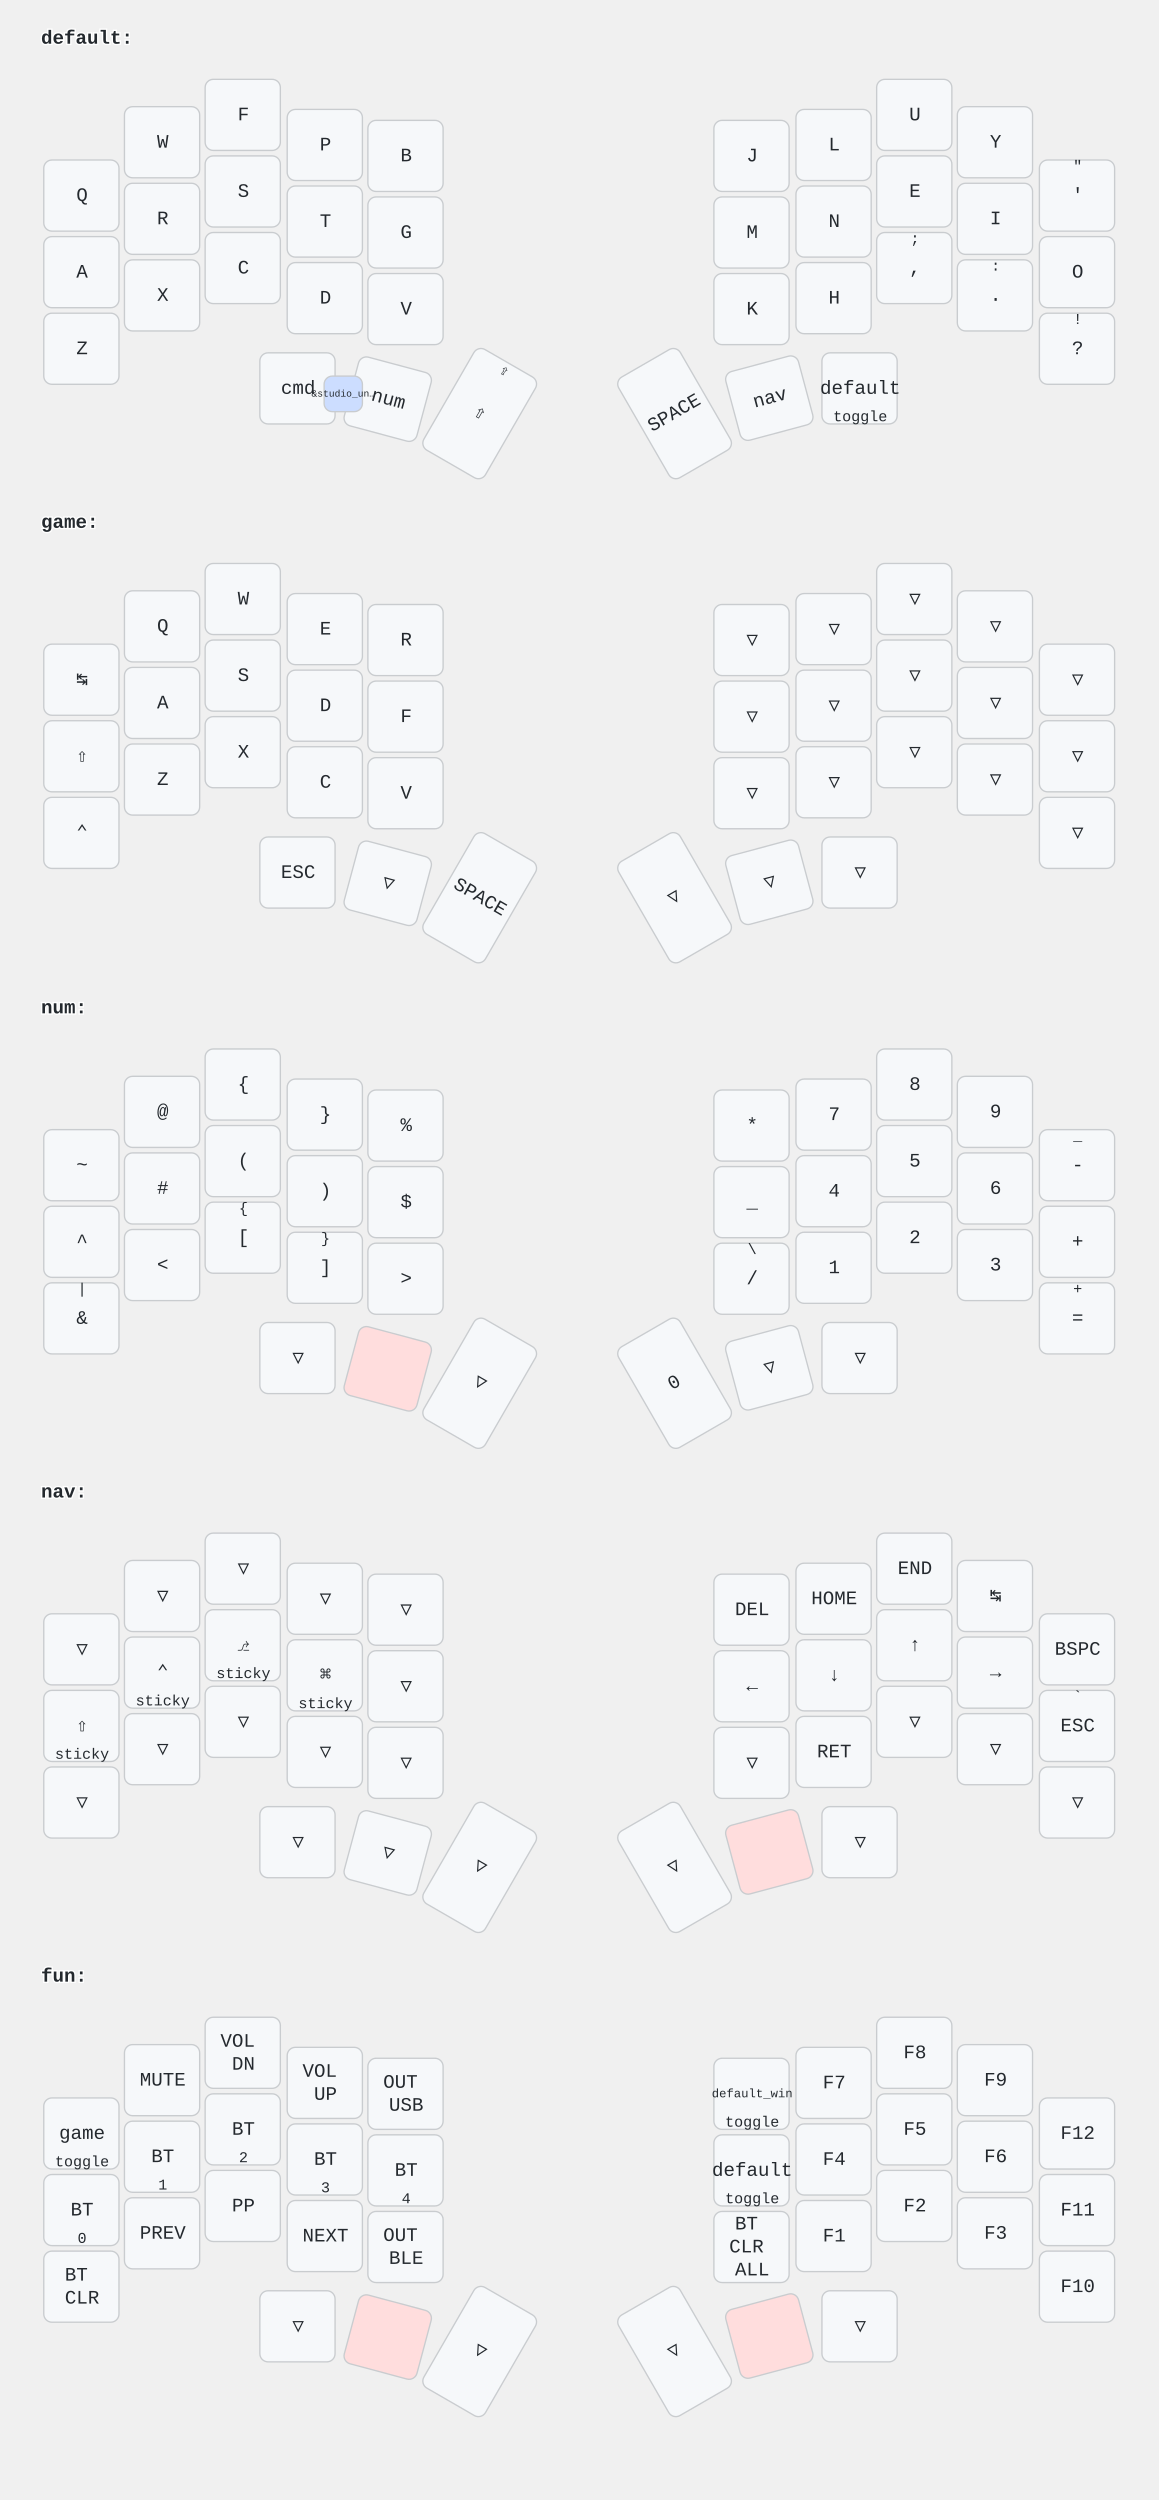
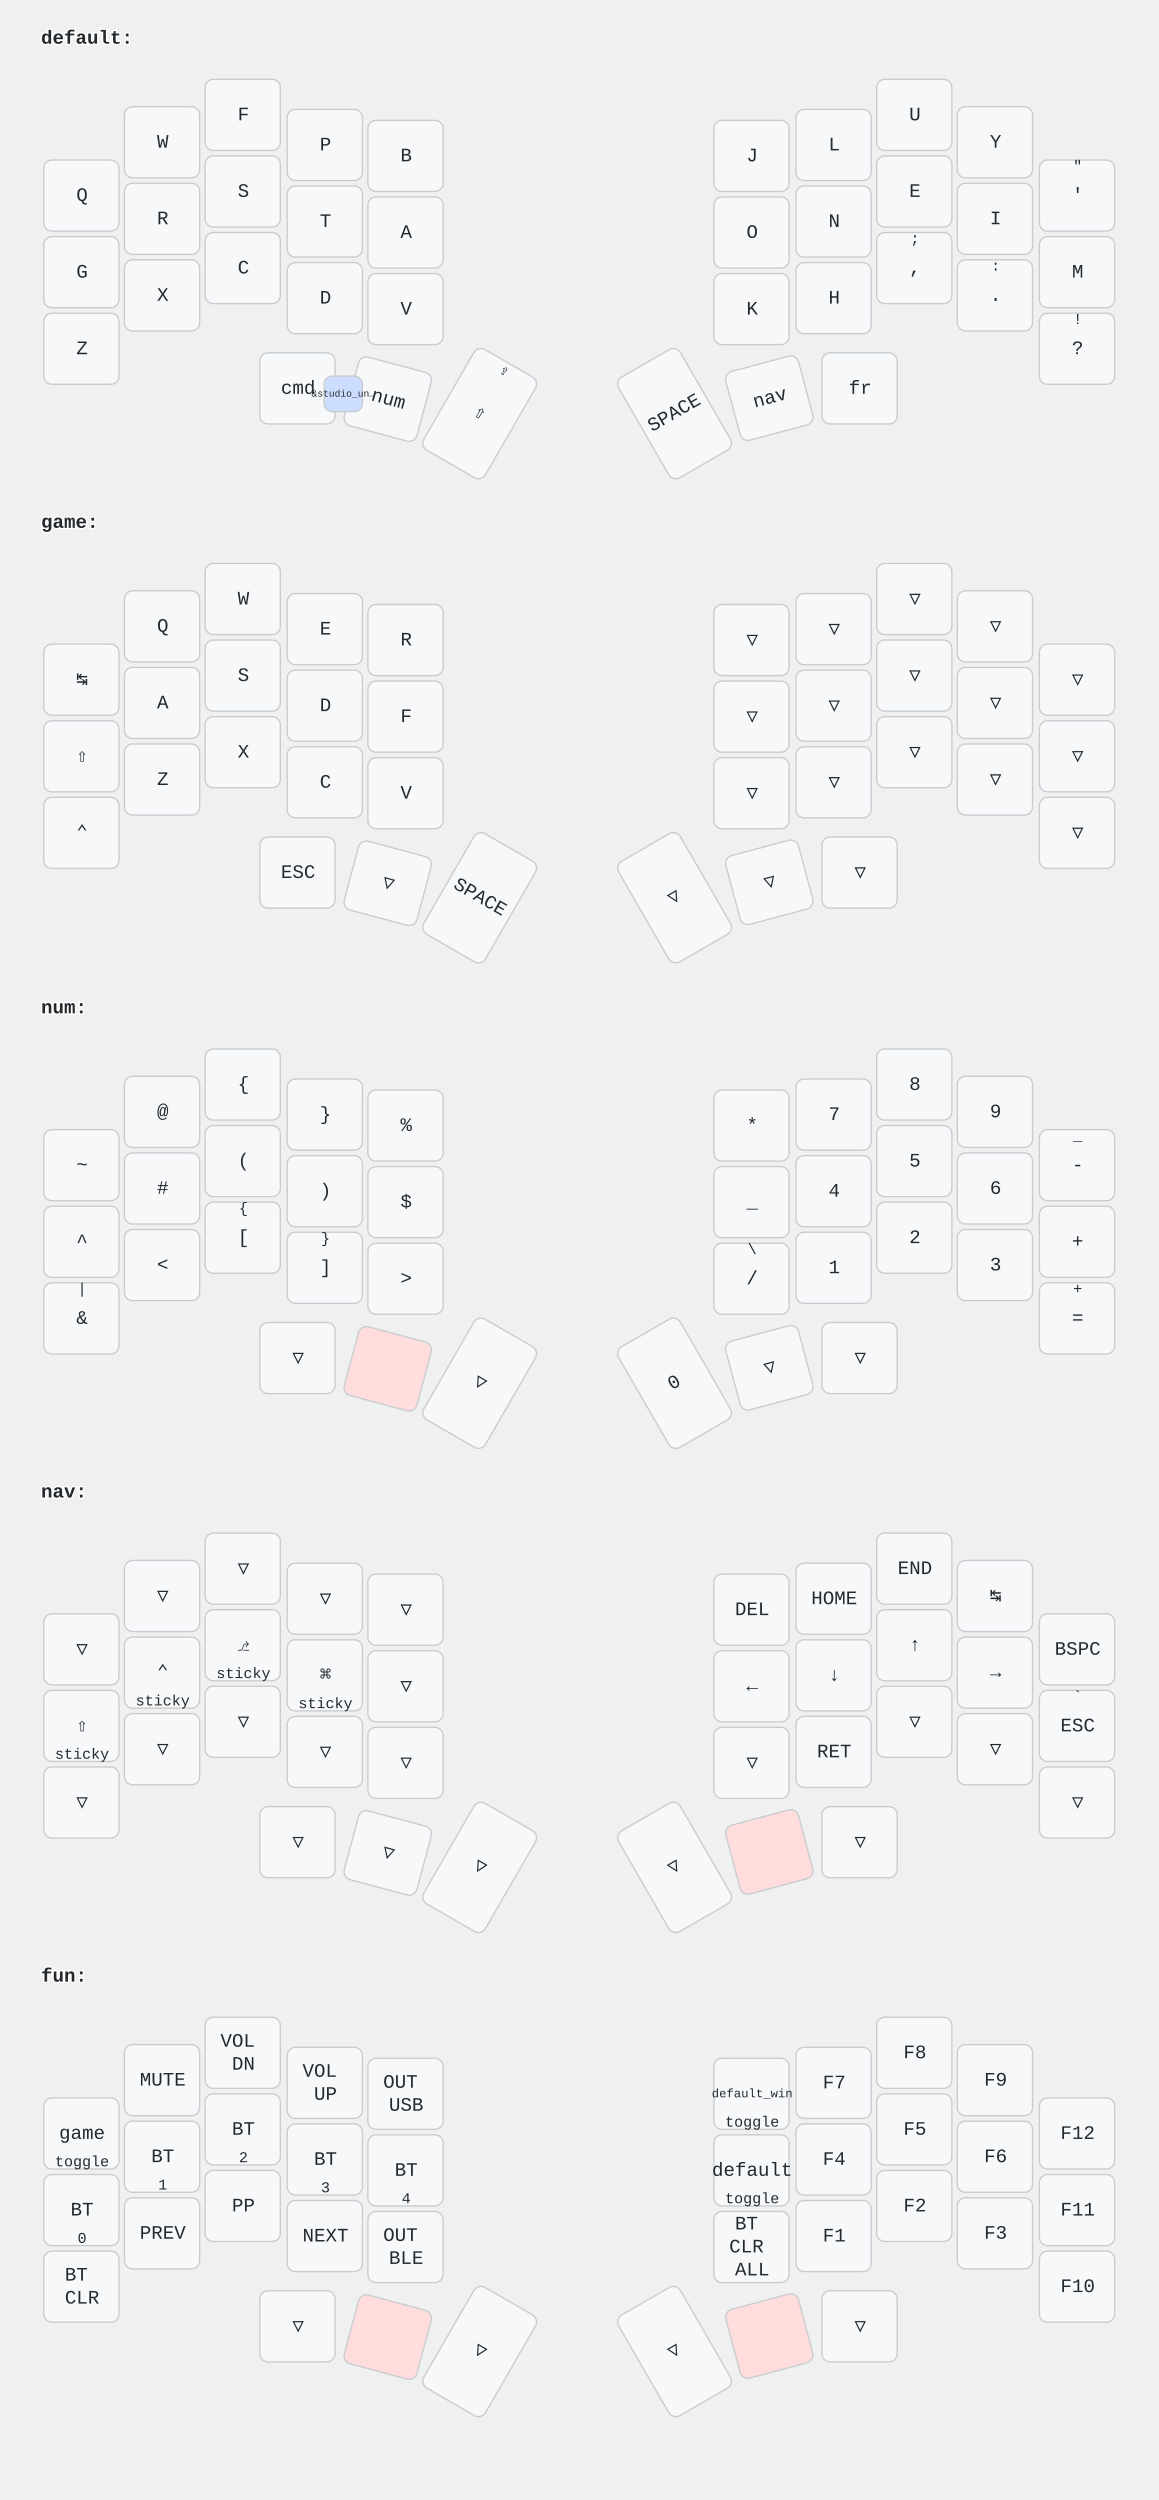
<svg xmlns="http://www.w3.org/2000/svg" width="847" height="1828" viewBox="0 0 847 1828" class="keymap">
  <style>/* font and background color specifications */
svg {
    font-family: SFMono-Regular,Consolas,Liberation Mono,Menlo,monospace;
    font-size: 14px;
    font-kerning: normal;
    text-rendering: optimizeLegibility;
    fill: #24292e;
}

/* default key styling */
rect {
    fill: #f6f8fa;
    stroke: #c9cccf;
    stroke-width: 1;
}

/* color accent for combo boxes */
rect.combo {
    fill: #cdf;
}

/* color accent for held keys */
rect.held, rect.combo.held {
    fill: #fdd;
}

/* color accent for ghost (optional) keys */
rect.ghost, rect.combo.ghost {
    fill: #ddd;
}

text {
    text-anchor: middle;
    dominant-baseline: middle;
}

/* styling for layer labels */
text.label {
    font-weight: bold;
    text-anchor: start;
    stroke: white;
    stroke-width: 2;
    paint-order: stroke;
}

/* styling for combo tap, and key hold/shifted label text */
text.combo, text.hold, text.shifted {
    font-size: 11px;
}

text.hold {
    text-anchor: middle;
    dominant-baseline: auto;
}

text.shifted {
    text-anchor: middle;
    dominant-baseline: hanging;
}

/* styling for hold/shifted label text in combo box */
text.combo.hold, text.combo.shifted {
    font-size: 8px;
}

/* styling for combo dendrons */
path {
    stroke-width: 1;
    stroke: gray;
    fill: none;
}
</style>
  <g transform="translate(30, 0)" class="layer-default">
    <text x="0" y="28" class="label" id="default">default:</text>
    <g transform="translate(0, 56)">
      <g transform="translate(30, 87)" class="key keypos-0">
        <rect rx="6" ry="6" x="-28" y="-26" width="55" height="52" class="key" />
        <text x="0" y="0" class="key tap">Q</text>
      </g>
      <g transform="translate(89, 48)" class="key keypos-1">
        <rect rx="6" ry="6" x="-28" y="-26" width="55" height="52" class="key" />
        <text x="0" y="0" class="key tap">W</text>
      </g>
      <g transform="translate(148, 28)" class="key keypos-2">
        <rect rx="6" ry="6" x="-28" y="-26" width="55" height="52" class="key" />
        <text x="0" y="0" class="key tap">F</text>
      </g>
      <g transform="translate(208, 50)" class="key keypos-3">
        <rect rx="6" ry="6" x="-28" y="-26" width="55" height="52" class="key" />
        <text x="0" y="0" class="key tap">P</text>
      </g>
      <g transform="translate(267, 58)" class="key keypos-4">
        <rect rx="6" ry="6" x="-28" y="-26" width="55" height="52" class="key" />
        <text x="0" y="0" class="key tap">B</text>
      </g>
      <g transform="translate(520, 58)" class="key keypos-5">
        <rect rx="6" ry="6" x="-28" y="-26" width="55" height="52" class="key" />
        <text x="0" y="0" class="key tap">J</text>
      </g>
      <g transform="translate(580, 50)" class="key keypos-6">
        <rect rx="6" ry="6" x="-28" y="-26" width="55" height="52" class="key" />
        <text x="0" y="0" class="key tap">L</text>
      </g>
      <g transform="translate(639, 28)" class="key keypos-7">
        <rect rx="6" ry="6" x="-28" y="-26" width="55" height="52" class="key" />
        <text x="0" y="0" class="key tap">U</text>
      </g>
      <g transform="translate(698, 48)" class="key keypos-8">
        <rect rx="6" ry="6" x="-28" y="-26" width="55" height="52" class="key" />
        <text x="0" y="0" class="key tap">Y</text>
      </g>
      <g transform="translate(758, 87)" class="key keypos-9">
        <rect rx="6" ry="6" x="-28" y="-26" width="55" height="52" class="key" />
        <text x="0" y="0" class="key tap">'</text>
        <text x="0" y="-24" class="key shifted">"</text>
      </g>
      <g transform="translate(30, 143)" class="key keypos-10">
        <rect rx="6" ry="6" x="-28" y="-26" width="55" height="52" class="key" />
+         <text x="0" y="0" class="key tap">G</text>
+       </g>
+       <g transform="translate(89, 104)" class="key keypos-11">
+         <rect rx="6" ry="6" x="-28" y="-26" width="55" height="52" class="key" />
+         <text x="0" y="0" class="key tap">R</text>
+       </g>
+       <g transform="translate(148, 84)" class="key keypos-12">
+         <rect rx="6" ry="6" x="-28" y="-26" width="55" height="52" class="key" />
+         <text x="0" y="0" class="key tap">S</text>
+       </g>
+       <g transform="translate(208, 106)" class="key keypos-13">
+         <rect rx="6" ry="6" x="-28" y="-26" width="55" height="52" class="key" />
+         <text x="0" y="0" class="key tap">T</text>
+       </g>
+       <g transform="translate(267, 114)" class="key keypos-14">
+         <rect rx="6" ry="6" x="-28" y="-26" width="55" height="52" class="key" />
        <text x="0" y="0" class="key tap">A</text>
      </g>
-       <g transform="translate(89, 104)" class="key keypos-11">
-         <rect rx="6" ry="6" x="-28" y="-26" width="55" height="52" class="key" />
-         <text x="0" y="0" class="key tap">R</text>
-       </g>
-       <g transform="translate(148, 84)" class="key keypos-12">
-         <rect rx="6" ry="6" x="-28" y="-26" width="55" height="52" class="key" />
-         <text x="0" y="0" class="key tap">S</text>
-       </g>
-       <g transform="translate(208, 106)" class="key keypos-13">
-         <rect rx="6" ry="6" x="-28" y="-26" width="55" height="52" class="key" />
-         <text x="0" y="0" class="key tap">T</text>
-       </g>
-       <g transform="translate(267, 114)" class="key keypos-14">
-         <rect rx="6" ry="6" x="-28" y="-26" width="55" height="52" class="key" />
-         <text x="0" y="0" class="key tap">G</text>
-       </g>
      <g transform="translate(520, 114)" class="key keypos-15">
        <rect rx="6" ry="6" x="-28" y="-26" width="55" height="52" class="key" />
+         <text x="0" y="0" class="key tap">O</text>
+       </g>
+       <g transform="translate(580, 106)" class="key keypos-16">
+         <rect rx="6" ry="6" x="-28" y="-26" width="55" height="52" class="key" />
+         <text x="0" y="0" class="key tap">N</text>
+       </g>
+       <g transform="translate(639, 84)" class="key keypos-17">
+         <rect rx="6" ry="6" x="-28" y="-26" width="55" height="52" class="key" />
+         <text x="0" y="0" class="key tap">E</text>
+       </g>
+       <g transform="translate(698, 104)" class="key keypos-18">
+         <rect rx="6" ry="6" x="-28" y="-26" width="55" height="52" class="key" />
+         <text x="0" y="0" class="key tap">I</text>
+       </g>
+       <g transform="translate(758, 143)" class="key keypos-19">
+         <rect rx="6" ry="6" x="-28" y="-26" width="55" height="52" class="key" />
        <text x="0" y="0" class="key tap">M</text>
-       </g>
-       <g transform="translate(580, 106)" class="key keypos-16">
-         <rect rx="6" ry="6" x="-28" y="-26" width="55" height="52" class="key" />
-         <text x="0" y="0" class="key tap">N</text>
-       </g>
-       <g transform="translate(639, 84)" class="key keypos-17">
-         <rect rx="6" ry="6" x="-28" y="-26" width="55" height="52" class="key" />
-         <text x="0" y="0" class="key tap">E</text>
-       </g>
-       <g transform="translate(698, 104)" class="key keypos-18">
-         <rect rx="6" ry="6" x="-28" y="-26" width="55" height="52" class="key" />
-         <text x="0" y="0" class="key tap">I</text>
-       </g>
-       <g transform="translate(758, 143)" class="key keypos-19">
-         <rect rx="6" ry="6" x="-28" y="-26" width="55" height="52" class="key" />
-         <text x="0" y="0" class="key tap">O</text>
      </g>
      <g transform="translate(30, 199)" class="key keypos-20">
        <rect rx="6" ry="6" x="-28" y="-26" width="55" height="52" class="key" />
        <text x="0" y="0" class="key tap">Z</text>
      </g>
      <g transform="translate(89, 160)" class="key keypos-21">
        <rect rx="6" ry="6" x="-28" y="-26" width="55" height="52" class="key" />
        <text x="0" y="0" class="key tap">X</text>
      </g>
      <g transform="translate(148, 140)" class="key keypos-22">
        <rect rx="6" ry="6" x="-28" y="-26" width="55" height="52" class="key" />
        <text x="0" y="0" class="key tap">C</text>
      </g>
      <g transform="translate(208, 162)" class="key keypos-23">
        <rect rx="6" ry="6" x="-28" y="-26" width="55" height="52" class="key" />
        <text x="0" y="0" class="key tap">D</text>
      </g>
      <g transform="translate(267, 170)" class="key keypos-24">
        <rect rx="6" ry="6" x="-28" y="-26" width="55" height="52" class="key" />
        <text x="0" y="0" class="key tap">V</text>
      </g>
      <g transform="translate(520, 170)" class="key keypos-25">
        <rect rx="6" ry="6" x="-28" y="-26" width="55" height="52" class="key" />
        <text x="0" y="0" class="key tap">K</text>
      </g>
      <g transform="translate(580, 162)" class="key keypos-26">
        <rect rx="6" ry="6" x="-28" y="-26" width="55" height="52" class="key" />
        <text x="0" y="0" class="key tap">H</text>
      </g>
      <g transform="translate(639, 140)" class="key keypos-27">
        <rect rx="6" ry="6" x="-28" y="-26" width="55" height="52" class="key" />
        <text x="0" y="0" class="key tap">,</text>
        <text x="0" y="-24" class="key shifted">;</text>
      </g>
      <g transform="translate(698, 160)" class="key keypos-28">
        <rect rx="6" ry="6" x="-28" y="-26" width="55" height="52" class="key" />
        <text x="0" y="0" class="key tap">.</text>
        <text x="0" y="-24" class="key shifted">:</text>
      </g>
      <g transform="translate(758, 199)" class="key keypos-29">
        <rect rx="6" ry="6" x="-28" y="-26" width="55" height="52" class="key" />
        <text x="0" y="0" class="key tap">?</text>
        <text x="0" y="-24" class="key shifted">!</text>
      </g>
      <g transform="translate(188, 228)" class="key keypos-30">
        <rect rx="6" ry="6" x="-28" y="-26" width="55" height="52" class="key" />
        <text x="0" y="0" class="key tap">cmd</text>
      </g>
      <g transform="translate(254, 236) rotate(15.0)" class="key keypos-31">
        <rect rx="6" ry="6" x="-28" y="-26" width="55" height="52" class="key" />
        <a href="#num">
          <text x="0" y="0" class="key tap layer-activator">num</text>
        </a>
      </g>
      <g transform="translate(321, 246) rotate(30.0)" class="key keypos-32">
        <rect rx="6" ry="6" x="-26" y="-42" width="52" height="85" class="key" />
        <text x="0" y="0" class="key tap">⇧</text>
        <text x="0" y="-40" class="key shifted">⇪</text>
      </g>
      <g transform="translate(463, 246) rotate(-30.0)" class="key keypos-33">
        <rect rx="6" ry="6" x="-26" y="-42" width="52" height="85" class="key" />
        <text x="0" y="0" class="key tap">SPACE</text>
      </g>
      <g transform="translate(533, 235) rotate(-15.0)" class="key keypos-34">
        <rect rx="6" ry="6" x="-28" y="-26" width="55" height="52" class="key" />
        <a href="#nav">
          <text x="0" y="0" class="key tap layer-activator">nav</text>
        </a>
      </g>
      <g transform="translate(599, 228)" class="key keypos-35">
        <rect rx="6" ry="6" x="-28" y="-26" width="55" height="52" class="key" />
-         <a href="#default">
-           <text x="0" y="0" class="key tap layer-activator">default</text>
-         </a>
-         <text x="0" y="24" class="key hold">toggle</text>
+         <text x="0" y="0" class="key tap">fr</text>
      </g>
      <g class="combo combopos-0">
        <rect rx="6" ry="6" x="207" y="219" width="28" height="26" class="combo" />
        <text x="221" y="232" class="combo tap">
          <tspan style="font-size: 64%">&amp;studio_un…</tspan>
        </text>
      </g>
    </g>
  </g>
  <g transform="translate(30, 354)" class="layer-game">
    <text x="0" y="28" class="label" id="game">game:</text>
    <g transform="translate(0, 56)">
      <g transform="translate(30, 87)" class="key keypos-0">
        <rect rx="6" ry="6" x="-28" y="-26" width="55" height="52" class="key" />
        <text x="0" y="0" class="key tap">↹</text>
      </g>
      <g transform="translate(89, 48)" class="key keypos-1">
        <rect rx="6" ry="6" x="-28" y="-26" width="55" height="52" class="key" />
        <text x="0" y="0" class="key tap">Q</text>
      </g>
      <g transform="translate(148, 28)" class="key keypos-2">
        <rect rx="6" ry="6" x="-28" y="-26" width="55" height="52" class="key" />
        <text x="0" y="0" class="key tap">W</text>
      </g>
      <g transform="translate(208, 50)" class="key keypos-3">
        <rect rx="6" ry="6" x="-28" y="-26" width="55" height="52" class="key" />
        <text x="0" y="0" class="key tap">E</text>
      </g>
      <g transform="translate(267, 58)" class="key keypos-4">
        <rect rx="6" ry="6" x="-28" y="-26" width="55" height="52" class="key" />
        <text x="0" y="0" class="key tap">R</text>
      </g>
      <g transform="translate(520, 58)" class="key trans keypos-5">
        <rect rx="6" ry="6" x="-28" y="-26" width="55" height="52" class="key trans" />
        <text x="0" y="0" class="key trans tap">▽</text>
      </g>
      <g transform="translate(580, 50)" class="key trans keypos-6">
        <rect rx="6" ry="6" x="-28" y="-26" width="55" height="52" class="key trans" />
        <text x="0" y="0" class="key trans tap">▽</text>
      </g>
      <g transform="translate(639, 28)" class="key trans keypos-7">
        <rect rx="6" ry="6" x="-28" y="-26" width="55" height="52" class="key trans" />
        <text x="0" y="0" class="key trans tap">▽</text>
      </g>
      <g transform="translate(698, 48)" class="key trans keypos-8">
        <rect rx="6" ry="6" x="-28" y="-26" width="55" height="52" class="key trans" />
        <text x="0" y="0" class="key trans tap">▽</text>
      </g>
      <g transform="translate(758, 87)" class="key trans keypos-9">
        <rect rx="6" ry="6" x="-28" y="-26" width="55" height="52" class="key trans" />
        <text x="0" y="0" class="key trans tap">▽</text>
      </g>
      <g transform="translate(30, 143)" class="key keypos-10">
        <rect rx="6" ry="6" x="-28" y="-26" width="55" height="52" class="key" />
        <text x="0" y="0" class="key tap">⇧</text>
      </g>
      <g transform="translate(89, 104)" class="key keypos-11">
        <rect rx="6" ry="6" x="-28" y="-26" width="55" height="52" class="key" />
        <text x="0" y="0" class="key tap">A</text>
      </g>
      <g transform="translate(148, 84)" class="key keypos-12">
        <rect rx="6" ry="6" x="-28" y="-26" width="55" height="52" class="key" />
        <text x="0" y="0" class="key tap">S</text>
      </g>
      <g transform="translate(208, 106)" class="key keypos-13">
        <rect rx="6" ry="6" x="-28" y="-26" width="55" height="52" class="key" />
        <text x="0" y="0" class="key tap">D</text>
      </g>
      <g transform="translate(267, 114)" class="key keypos-14">
        <rect rx="6" ry="6" x="-28" y="-26" width="55" height="52" class="key" />
        <text x="0" y="0" class="key tap">F</text>
      </g>
      <g transform="translate(520, 114)" class="key trans keypos-15">
        <rect rx="6" ry="6" x="-28" y="-26" width="55" height="52" class="key trans" />
        <text x="0" y="0" class="key trans tap">▽</text>
      </g>
      <g transform="translate(580, 106)" class="key trans keypos-16">
        <rect rx="6" ry="6" x="-28" y="-26" width="55" height="52" class="key trans" />
        <text x="0" y="0" class="key trans tap">▽</text>
      </g>
      <g transform="translate(639, 84)" class="key trans keypos-17">
        <rect rx="6" ry="6" x="-28" y="-26" width="55" height="52" class="key trans" />
        <text x="0" y="0" class="key trans tap">▽</text>
      </g>
      <g transform="translate(698, 104)" class="key trans keypos-18">
        <rect rx="6" ry="6" x="-28" y="-26" width="55" height="52" class="key trans" />
        <text x="0" y="0" class="key trans tap">▽</text>
      </g>
      <g transform="translate(758, 143)" class="key trans keypos-19">
        <rect rx="6" ry="6" x="-28" y="-26" width="55" height="52" class="key trans" />
        <text x="0" y="0" class="key trans tap">▽</text>
      </g>
      <g transform="translate(30, 199)" class="key keypos-20">
        <rect rx="6" ry="6" x="-28" y="-26" width="55" height="52" class="key" />
        <text x="0" y="0" class="key tap">⌃</text>
      </g>
      <g transform="translate(89, 160)" class="key keypos-21">
        <rect rx="6" ry="6" x="-28" y="-26" width="55" height="52" class="key" />
        <text x="0" y="0" class="key tap">Z</text>
      </g>
      <g transform="translate(148, 140)" class="key keypos-22">
        <rect rx="6" ry="6" x="-28" y="-26" width="55" height="52" class="key" />
        <text x="0" y="0" class="key tap">X</text>
      </g>
      <g transform="translate(208, 162)" class="key keypos-23">
        <rect rx="6" ry="6" x="-28" y="-26" width="55" height="52" class="key" />
        <text x="0" y="0" class="key tap">C</text>
      </g>
      <g transform="translate(267, 170)" class="key keypos-24">
        <rect rx="6" ry="6" x="-28" y="-26" width="55" height="52" class="key" />
        <text x="0" y="0" class="key tap">V</text>
      </g>
      <g transform="translate(520, 170)" class="key trans keypos-25">
        <rect rx="6" ry="6" x="-28" y="-26" width="55" height="52" class="key trans" />
        <text x="0" y="0" class="key trans tap">▽</text>
      </g>
      <g transform="translate(580, 162)" class="key trans keypos-26">
        <rect rx="6" ry="6" x="-28" y="-26" width="55" height="52" class="key trans" />
        <text x="0" y="0" class="key trans tap">▽</text>
      </g>
      <g transform="translate(639, 140)" class="key trans keypos-27">
        <rect rx="6" ry="6" x="-28" y="-26" width="55" height="52" class="key trans" />
        <text x="0" y="0" class="key trans tap">▽</text>
      </g>
      <g transform="translate(698, 160)" class="key trans keypos-28">
        <rect rx="6" ry="6" x="-28" y="-26" width="55" height="52" class="key trans" />
        <text x="0" y="0" class="key trans tap">▽</text>
      </g>
      <g transform="translate(758, 199)" class="key trans keypos-29">
        <rect rx="6" ry="6" x="-28" y="-26" width="55" height="52" class="key trans" />
        <text x="0" y="0" class="key trans tap">▽</text>
      </g>
      <g transform="translate(188, 228)" class="key keypos-30">
        <rect rx="6" ry="6" x="-28" y="-26" width="55" height="52" class="key" />
        <text x="0" y="0" class="key tap">ESC</text>
      </g>
      <g transform="translate(254, 236) rotate(15.0)" class="key trans keypos-31">
        <rect rx="6" ry="6" x="-28" y="-26" width="55" height="52" class="key trans" />
        <text x="0" y="0" class="key trans tap">▽</text>
      </g>
      <g transform="translate(321, 246) rotate(30.0)" class="key keypos-32">
        <rect rx="6" ry="6" x="-26" y="-42" width="52" height="85" class="key" />
        <text x="0" y="0" class="key tap">SPACE</text>
      </g>
      <g transform="translate(463, 246) rotate(-30.0)" class="key trans keypos-33">
        <rect rx="6" ry="6" x="-26" y="-42" width="52" height="85" class="key trans" />
        <text x="0" y="0" class="key trans tap">▽</text>
      </g>
      <g transform="translate(533, 235) rotate(-15.0)" class="key trans keypos-34">
        <rect rx="6" ry="6" x="-28" y="-26" width="55" height="52" class="key trans" />
        <text x="0" y="0" class="key trans tap">▽</text>
      </g>
      <g transform="translate(599, 228)" class="key trans keypos-35">
        <rect rx="6" ry="6" x="-28" y="-26" width="55" height="52" class="key trans" />
        <text x="0" y="0" class="key trans tap">▽</text>
      </g>
    </g>
  </g>
  <g transform="translate(30, 709)" class="layer-num">
    <text x="0" y="28" class="label" id="num">num:</text>
    <g transform="translate(0, 56)">
      <g transform="translate(30, 87)" class="key keypos-0">
        <rect rx="6" ry="6" x="-28" y="-26" width="55" height="52" class="key" />
        <text x="0" y="0" class="key tap">~</text>
      </g>
      <g transform="translate(89, 48)" class="key keypos-1">
        <rect rx="6" ry="6" x="-28" y="-26" width="55" height="52" class="key" />
        <text x="0" y="0" class="key tap">@</text>
      </g>
      <g transform="translate(148, 28)" class="key keypos-2">
        <rect rx="6" ry="6" x="-28" y="-26" width="55" height="52" class="key" />
        <text x="0" y="0" class="key tap">{</text>
      </g>
      <g transform="translate(208, 50)" class="key keypos-3">
        <rect rx="6" ry="6" x="-28" y="-26" width="55" height="52" class="key" />
        <text x="0" y="0" class="key tap">}</text>
      </g>
      <g transform="translate(267, 58)" class="key keypos-4">
        <rect rx="6" ry="6" x="-28" y="-26" width="55" height="52" class="key" />
        <text x="0" y="0" class="key tap">%</text>
      </g>
      <g transform="translate(520, 58)" class="key keypos-5">
        <rect rx="6" ry="6" x="-28" y="-26" width="55" height="52" class="key" />
        <text x="0" y="0" class="key tap">*</text>
      </g>
      <g transform="translate(580, 50)" class="key keypos-6">
        <rect rx="6" ry="6" x="-28" y="-26" width="55" height="52" class="key" />
        <text x="0" y="0" class="key tap">7</text>
      </g>
      <g transform="translate(639, 28)" class="key keypos-7">
        <rect rx="6" ry="6" x="-28" y="-26" width="55" height="52" class="key" />
        <text x="0" y="0" class="key tap">8</text>
      </g>
      <g transform="translate(698, 48)" class="key keypos-8">
        <rect rx="6" ry="6" x="-28" y="-26" width="55" height="52" class="key" />
        <text x="0" y="0" class="key tap">9</text>
      </g>
      <g transform="translate(758, 87)" class="key keypos-9">
        <rect rx="6" ry="6" x="-28" y="-26" width="55" height="52" class="key" />
        <text x="0" y="0" class="key tap">-</text>
        <text x="0" y="-24" class="key shifted">_</text>
      </g>
      <g transform="translate(30, 143)" class="key keypos-10">
        <rect rx="6" ry="6" x="-28" y="-26" width="55" height="52" class="key" />
        <text x="0" y="0" class="key tap">^</text>
      </g>
      <g transform="translate(89, 104)" class="key keypos-11">
        <rect rx="6" ry="6" x="-28" y="-26" width="55" height="52" class="key" />
        <text x="0" y="0" class="key tap">#</text>
      </g>
      <g transform="translate(148, 84)" class="key keypos-12">
        <rect rx="6" ry="6" x="-28" y="-26" width="55" height="52" class="key" />
        <text x="0" y="0" class="key tap">(</text>
      </g>
      <g transform="translate(208, 106)" class="key keypos-13">
        <rect rx="6" ry="6" x="-28" y="-26" width="55" height="52" class="key" />
        <text x="0" y="0" class="key tap">)</text>
      </g>
      <g transform="translate(267, 114)" class="key keypos-14">
        <rect rx="6" ry="6" x="-28" y="-26" width="55" height="52" class="key" />
        <text x="0" y="0" class="key tap">$</text>
      </g>
      <g transform="translate(520, 114)" class="key keypos-15">
        <rect rx="6" ry="6" x="-28" y="-26" width="55" height="52" class="key" />
        <text x="0" y="0" class="key tap">_</text>
      </g>
      <g transform="translate(580, 106)" class="key keypos-16">
        <rect rx="6" ry="6" x="-28" y="-26" width="55" height="52" class="key" />
        <text x="0" y="0" class="key tap">4</text>
      </g>
      <g transform="translate(639, 84)" class="key keypos-17">
        <rect rx="6" ry="6" x="-28" y="-26" width="55" height="52" class="key" />
        <text x="0" y="0" class="key tap">5</text>
      </g>
      <g transform="translate(698, 104)" class="key keypos-18">
        <rect rx="6" ry="6" x="-28" y="-26" width="55" height="52" class="key" />
        <text x="0" y="0" class="key tap">6</text>
      </g>
      <g transform="translate(758, 143)" class="key keypos-19">
        <rect rx="6" ry="6" x="-28" y="-26" width="55" height="52" class="key" />
        <text x="0" y="0" class="key tap">+</text>
      </g>
      <g transform="translate(30, 199)" class="key keypos-20">
        <rect rx="6" ry="6" x="-28" y="-26" width="55" height="52" class="key" />
        <text x="0" y="0" class="key tap">&amp;</text>
        <text x="0" y="-24" class="key shifted">|</text>
      </g>
      <g transform="translate(89, 160)" class="key keypos-21">
        <rect rx="6" ry="6" x="-28" y="-26" width="55" height="52" class="key" />
        <text x="0" y="0" class="key tap">&lt;</text>
      </g>
      <g transform="translate(148, 140)" class="key keypos-22">
        <rect rx="6" ry="6" x="-28" y="-26" width="55" height="52" class="key" />
        <text x="0" y="0" class="key tap">[</text>
        <text x="0" y="-24" class="key shifted">{</text>
      </g>
      <g transform="translate(208, 162)" class="key keypos-23">
        <rect rx="6" ry="6" x="-28" y="-26" width="55" height="52" class="key" />
        <text x="0" y="0" class="key tap">]</text>
        <text x="0" y="-24" class="key shifted">}</text>
      </g>
      <g transform="translate(267, 170)" class="key keypos-24">
        <rect rx="6" ry="6" x="-28" y="-26" width="55" height="52" class="key" />
        <text x="0" y="0" class="key tap">&gt;</text>
      </g>
      <g transform="translate(520, 170)" class="key keypos-25">
        <rect rx="6" ry="6" x="-28" y="-26" width="55" height="52" class="key" />
        <text x="0" y="0" class="key tap">/</text>
        <text x="0" y="-24" class="key shifted">\</text>
      </g>
      <g transform="translate(580, 162)" class="key keypos-26">
        <rect rx="6" ry="6" x="-28" y="-26" width="55" height="52" class="key" />
        <text x="0" y="0" class="key tap">1</text>
      </g>
      <g transform="translate(639, 140)" class="key keypos-27">
        <rect rx="6" ry="6" x="-28" y="-26" width="55" height="52" class="key" />
        <text x="0" y="0" class="key tap">2</text>
      </g>
      <g transform="translate(698, 160)" class="key keypos-28">
        <rect rx="6" ry="6" x="-28" y="-26" width="55" height="52" class="key" />
        <text x="0" y="0" class="key tap">3</text>
      </g>
      <g transform="translate(758, 199)" class="key keypos-29">
        <rect rx="6" ry="6" x="-28" y="-26" width="55" height="52" class="key" />
        <text x="0" y="0" class="key tap">=</text>
        <text x="0" y="-24" class="key shifted">+</text>
      </g>
      <g transform="translate(188, 228)" class="key trans keypos-30">
        <rect rx="6" ry="6" x="-28" y="-26" width="55" height="52" class="key trans" />
        <text x="0" y="0" class="key trans tap">▽</text>
      </g>
      <g transform="translate(254, 236) rotate(15.0)" class="key held keypos-31">
        <rect rx="6" ry="6" x="-28" y="-26" width="55" height="52" class="key held" />
      </g>
      <g transform="translate(321, 246) rotate(30.0)" class="key trans keypos-32">
        <rect rx="6" ry="6" x="-26" y="-42" width="52" height="85" class="key trans" />
        <text x="0" y="0" class="key trans tap">▽</text>
      </g>
      <g transform="translate(463, 246) rotate(-30.0)" class="key keypos-33">
        <rect rx="6" ry="6" x="-26" y="-42" width="52" height="85" class="key" />
        <text x="0" y="0" class="key tap">0</text>
      </g>
      <g transform="translate(533, 235) rotate(-15.0)" class="key trans keypos-34">
        <rect rx="6" ry="6" x="-28" y="-26" width="55" height="52" class="key trans" />
        <text x="0" y="0" class="key trans tap">▽</text>
      </g>
      <g transform="translate(599, 228)" class="key trans keypos-35">
        <rect rx="6" ry="6" x="-28" y="-26" width="55" height="52" class="key trans" />
        <text x="0" y="0" class="key trans tap">▽</text>
      </g>
    </g>
  </g>
  <g transform="translate(30, 1063)" class="layer-nav">
    <text x="0" y="28" class="label" id="nav">nav:</text>
    <g transform="translate(0, 56)">
      <g transform="translate(30, 87)" class="key trans keypos-0">
        <rect rx="6" ry="6" x="-28" y="-26" width="55" height="52" class="key trans" />
        <text x="0" y="0" class="key trans tap">▽</text>
      </g>
      <g transform="translate(89, 48)" class="key trans keypos-1">
        <rect rx="6" ry="6" x="-28" y="-26" width="55" height="52" class="key trans" />
        <text x="0" y="0" class="key trans tap">▽</text>
      </g>
      <g transform="translate(148, 28)" class="key trans keypos-2">
        <rect rx="6" ry="6" x="-28" y="-26" width="55" height="52" class="key trans" />
        <text x="0" y="0" class="key trans tap">▽</text>
      </g>
      <g transform="translate(208, 50)" class="key trans keypos-3">
        <rect rx="6" ry="6" x="-28" y="-26" width="55" height="52" class="key trans" />
        <text x="0" y="0" class="key trans tap">▽</text>
      </g>
      <g transform="translate(267, 58)" class="key trans keypos-4">
        <rect rx="6" ry="6" x="-28" y="-26" width="55" height="52" class="key trans" />
        <text x="0" y="0" class="key trans tap">▽</text>
      </g>
      <g transform="translate(520, 58)" class="key keypos-5">
        <rect rx="6" ry="6" x="-28" y="-26" width="55" height="52" class="key" />
        <text x="0" y="0" class="key tap">DEL</text>
      </g>
      <g transform="translate(580, 50)" class="key keypos-6">
        <rect rx="6" ry="6" x="-28" y="-26" width="55" height="52" class="key" />
        <text x="0" y="0" class="key tap">HOME</text>
      </g>
      <g transform="translate(639, 28)" class="key keypos-7">
        <rect rx="6" ry="6" x="-28" y="-26" width="55" height="52" class="key" />
        <text x="0" y="0" class="key tap">END</text>
      </g>
      <g transform="translate(698, 48)" class="key keypos-8">
        <rect rx="6" ry="6" x="-28" y="-26" width="55" height="52" class="key" />
        <text x="0" y="0" class="key tap">↹</text>
      </g>
      <g transform="translate(758, 87)" class="key keypos-9">
        <rect rx="6" ry="6" x="-28" y="-26" width="55" height="52" class="key" />
        <text x="0" y="0" class="key tap">BSPC</text>
      </g>
      <g transform="translate(30, 143)" class="key keypos-10">
        <rect rx="6" ry="6" x="-28" y="-26" width="55" height="52" class="key" />
        <text x="0" y="0" class="key tap">⇧</text>
        <text x="0" y="24" class="key hold">sticky</text>
      </g>
      <g transform="translate(89, 104)" class="key keypos-11">
        <rect rx="6" ry="6" x="-28" y="-26" width="55" height="52" class="key" />
        <text x="0" y="0" class="key tap">⌃</text>
        <text x="0" y="24" class="key hold">sticky</text>
      </g>
      <g transform="translate(148, 84)" class="key keypos-12">
        <rect rx="6" ry="6" x="-28" y="-26" width="55" height="52" class="key" />
        <text x="0" y="0" class="key tap">⎇</text>
        <text x="0" y="24" class="key hold">sticky</text>
      </g>
      <g transform="translate(208, 106)" class="key keypos-13">
        <rect rx="6" ry="6" x="-28" y="-26" width="55" height="52" class="key" />
        <text x="0" y="0" class="key tap">⌘</text>
        <text x="0" y="24" class="key hold">sticky</text>
      </g>
      <g transform="translate(267, 114)" class="key trans keypos-14">
        <rect rx="6" ry="6" x="-28" y="-26" width="55" height="52" class="key trans" />
        <text x="0" y="0" class="key trans tap">▽</text>
      </g>
      <g transform="translate(520, 114)" class="key keypos-15">
        <rect rx="6" ry="6" x="-28" y="-26" width="55" height="52" class="key" />
        <text x="0" y="0" class="key tap">←</text>
      </g>
      <g transform="translate(580, 106)" class="key keypos-16">
        <rect rx="6" ry="6" x="-28" y="-26" width="55" height="52" class="key" />
        <text x="0" y="0" class="key tap">↓</text>
      </g>
      <g transform="translate(639, 84)" class="key keypos-17">
        <rect rx="6" ry="6" x="-28" y="-26" width="55" height="52" class="key" />
        <text x="0" y="0" class="key tap">↑</text>
      </g>
      <g transform="translate(698, 104)" class="key keypos-18">
        <rect rx="6" ry="6" x="-28" y="-26" width="55" height="52" class="key" />
        <text x="0" y="0" class="key tap">→</text>
      </g>
      <g transform="translate(758, 143)" class="key keypos-19">
        <rect rx="6" ry="6" x="-28" y="-26" width="55" height="52" class="key" />
        <text x="0" y="0" class="key tap">ESC</text>
        <text x="0" y="-24" class="key shifted">`</text>
      </g>
      <g transform="translate(30, 199)" class="key trans keypos-20">
        <rect rx="6" ry="6" x="-28" y="-26" width="55" height="52" class="key trans" />
        <text x="0" y="0" class="key trans tap">▽</text>
      </g>
      <g transform="translate(89, 160)" class="key trans keypos-21">
        <rect rx="6" ry="6" x="-28" y="-26" width="55" height="52" class="key trans" />
        <text x="0" y="0" class="key trans tap">▽</text>
      </g>
      <g transform="translate(148, 140)" class="key trans keypos-22">
        <rect rx="6" ry="6" x="-28" y="-26" width="55" height="52" class="key trans" />
        <text x="0" y="0" class="key trans tap">▽</text>
      </g>
      <g transform="translate(208, 162)" class="key trans keypos-23">
        <rect rx="6" ry="6" x="-28" y="-26" width="55" height="52" class="key trans" />
        <text x="0" y="0" class="key trans tap">▽</text>
      </g>
      <g transform="translate(267, 170)" class="key trans keypos-24">
        <rect rx="6" ry="6" x="-28" y="-26" width="55" height="52" class="key trans" />
        <text x="0" y="0" class="key trans tap">▽</text>
      </g>
      <g transform="translate(520, 170)" class="key trans keypos-25">
        <rect rx="6" ry="6" x="-28" y="-26" width="55" height="52" class="key trans" />
        <text x="0" y="0" class="key trans tap">▽</text>
      </g>
      <g transform="translate(580, 162)" class="key keypos-26">
        <rect rx="6" ry="6" x="-28" y="-26" width="55" height="52" class="key" />
        <text x="0" y="0" class="key tap">RET</text>
      </g>
      <g transform="translate(639, 140)" class="key trans keypos-27">
        <rect rx="6" ry="6" x="-28" y="-26" width="55" height="52" class="key trans" />
        <text x="0" y="0" class="key trans tap">▽</text>
      </g>
      <g transform="translate(698, 160)" class="key trans keypos-28">
        <rect rx="6" ry="6" x="-28" y="-26" width="55" height="52" class="key trans" />
        <text x="0" y="0" class="key trans tap">▽</text>
      </g>
      <g transform="translate(758, 199)" class="key trans keypos-29">
        <rect rx="6" ry="6" x="-28" y="-26" width="55" height="52" class="key trans" />
        <text x="0" y="0" class="key trans tap">▽</text>
      </g>
      <g transform="translate(188, 228)" class="key trans keypos-30">
        <rect rx="6" ry="6" x="-28" y="-26" width="55" height="52" class="key trans" />
        <text x="0" y="0" class="key trans tap">▽</text>
      </g>
      <g transform="translate(254, 236) rotate(15.0)" class="key trans keypos-31">
        <rect rx="6" ry="6" x="-28" y="-26" width="55" height="52" class="key trans" />
        <text x="0" y="0" class="key trans tap">▽</text>
      </g>
      <g transform="translate(321, 246) rotate(30.0)" class="key trans keypos-32">
        <rect rx="6" ry="6" x="-26" y="-42" width="52" height="85" class="key trans" />
        <text x="0" y="0" class="key trans tap">▽</text>
      </g>
      <g transform="translate(463, 246) rotate(-30.0)" class="key trans keypos-33">
        <rect rx="6" ry="6" x="-26" y="-42" width="52" height="85" class="key trans" />
        <text x="0" y="0" class="key trans tap">▽</text>
      </g>
      <g transform="translate(533, 235) rotate(-15.0)" class="key held keypos-34">
        <rect rx="6" ry="6" x="-28" y="-26" width="55" height="52" class="key held" />
      </g>
      <g transform="translate(599, 228)" class="key trans keypos-35">
        <rect rx="6" ry="6" x="-28" y="-26" width="55" height="52" class="key trans" />
        <text x="0" y="0" class="key trans tap">▽</text>
      </g>
    </g>
  </g>
  <g transform="translate(30, 1417)" class="layer-fun">
    <text x="0" y="28" class="label" id="fun">fun:</text>
    <g transform="translate(0, 56)">
      <g transform="translate(30, 87)" class="key keypos-0">
        <rect rx="6" ry="6" x="-28" y="-26" width="55" height="52" class="key" />
        <a href="#game">
          <text x="0" y="0" class="key tap layer-activator">game</text>
        </a>
        <text x="0" y="24" class="key hold">toggle</text>
      </g>
      <g transform="translate(89, 48)" class="key keypos-1">
        <rect rx="6" ry="6" x="-28" y="-26" width="55" height="52" class="key" />
        <text x="0" y="0" class="key tap">MUTE</text>
      </g>
      <g transform="translate(148, 28)" class="key keypos-2">
        <rect rx="6" ry="6" x="-28" y="-26" width="55" height="52" class="key" />
        <text x="0" y="0" class="key tap">
          <tspan x="0" dy="-0.6em">VOL</tspan>
          <tspan x="0" dy="1.2em">DN</tspan>
        </text>
      </g>
      <g transform="translate(208, 50)" class="key keypos-3">
        <rect rx="6" ry="6" x="-28" y="-26" width="55" height="52" class="key" />
        <text x="0" y="0" class="key tap">
          <tspan x="0" dy="-0.6em">VOL</tspan>
          <tspan x="0" dy="1.2em">UP</tspan>
        </text>
      </g>
      <g transform="translate(267, 58)" class="key keypos-4">
        <rect rx="6" ry="6" x="-28" y="-26" width="55" height="52" class="key" />
        <text x="0" y="0" class="key tap">
          <tspan x="0" dy="-0.6em">OUT</tspan>
          <tspan x="0" dy="1.2em">USB</tspan>
        </text>
      </g>
      <g transform="translate(520, 58)" class="key keypos-5">
        <rect rx="6" ry="6" x="-28" y="-26" width="55" height="52" class="key" />
        <text x="0" y="0" class="key tap">
          <tspan style="font-size: 64%">default_win</tspan>
        </text>
        <text x="0" y="24" class="key hold">toggle</text>
      </g>
      <g transform="translate(580, 50)" class="key keypos-6">
        <rect rx="6" ry="6" x="-28" y="-26" width="55" height="52" class="key" />
        <text x="0" y="0" class="key tap">F7</text>
      </g>
      <g transform="translate(639, 28)" class="key keypos-7">
        <rect rx="6" ry="6" x="-28" y="-26" width="55" height="52" class="key" />
        <text x="0" y="0" class="key tap">F8</text>
      </g>
      <g transform="translate(698, 48)" class="key keypos-8">
        <rect rx="6" ry="6" x="-28" y="-26" width="55" height="52" class="key" />
        <text x="0" y="0" class="key tap">F9</text>
      </g>
      <g transform="translate(758, 87)" class="key keypos-9">
        <rect rx="6" ry="6" x="-28" y="-26" width="55" height="52" class="key" />
        <text x="0" y="0" class="key tap">F12</text>
      </g>
      <g transform="translate(30, 143)" class="key keypos-10">
        <rect rx="6" ry="6" x="-28" y="-26" width="55" height="52" class="key" />
        <text x="0" y="0" class="key tap">BT</text>
        <text x="0" y="24" class="key hold">0</text>
      </g>
      <g transform="translate(89, 104)" class="key keypos-11">
        <rect rx="6" ry="6" x="-28" y="-26" width="55" height="52" class="key" />
        <text x="0" y="0" class="key tap">BT</text>
        <text x="0" y="24" class="key hold">1</text>
      </g>
      <g transform="translate(148, 84)" class="key keypos-12">
        <rect rx="6" ry="6" x="-28" y="-26" width="55" height="52" class="key" />
        <text x="0" y="0" class="key tap">BT</text>
        <text x="0" y="24" class="key hold">2</text>
      </g>
      <g transform="translate(208, 106)" class="key keypos-13">
        <rect rx="6" ry="6" x="-28" y="-26" width="55" height="52" class="key" />
        <text x="0" y="0" class="key tap">BT</text>
        <text x="0" y="24" class="key hold">3</text>
      </g>
      <g transform="translate(267, 114)" class="key keypos-14">
        <rect rx="6" ry="6" x="-28" y="-26" width="55" height="52" class="key" />
        <text x="0" y="0" class="key tap">BT</text>
        <text x="0" y="24" class="key hold">4</text>
      </g>
      <g transform="translate(520, 114)" class="key keypos-15">
        <rect rx="6" ry="6" x="-28" y="-26" width="55" height="52" class="key" />
        <a href="#default">
          <text x="0" y="0" class="key tap layer-activator">default</text>
        </a>
        <text x="0" y="24" class="key hold">toggle</text>
      </g>
      <g transform="translate(580, 106)" class="key keypos-16">
        <rect rx="6" ry="6" x="-28" y="-26" width="55" height="52" class="key" />
        <text x="0" y="0" class="key tap">F4</text>
      </g>
      <g transform="translate(639, 84)" class="key keypos-17">
        <rect rx="6" ry="6" x="-28" y="-26" width="55" height="52" class="key" />
        <text x="0" y="0" class="key tap">F5</text>
      </g>
      <g transform="translate(698, 104)" class="key keypos-18">
        <rect rx="6" ry="6" x="-28" y="-26" width="55" height="52" class="key" />
        <text x="0" y="0" class="key tap">F6</text>
      </g>
      <g transform="translate(758, 143)" class="key keypos-19">
        <rect rx="6" ry="6" x="-28" y="-26" width="55" height="52" class="key" />
        <text x="0" y="0" class="key tap">F11</text>
      </g>
      <g transform="translate(30, 199)" class="key keypos-20">
        <rect rx="6" ry="6" x="-28" y="-26" width="55" height="52" class="key" />
        <text x="0" y="0" class="key tap">
          <tspan x="0" dy="-0.6em">BT</tspan>
          <tspan x="0" dy="1.2em">CLR</tspan>
        </text>
      </g>
      <g transform="translate(89, 160)" class="key keypos-21">
        <rect rx="6" ry="6" x="-28" y="-26" width="55" height="52" class="key" />
        <text x="0" y="0" class="key tap">PREV</text>
      </g>
      <g transform="translate(148, 140)" class="key keypos-22">
        <rect rx="6" ry="6" x="-28" y="-26" width="55" height="52" class="key" />
        <text x="0" y="0" class="key tap">PP</text>
      </g>
      <g transform="translate(208, 162)" class="key keypos-23">
        <rect rx="6" ry="6" x="-28" y="-26" width="55" height="52" class="key" />
        <text x="0" y="0" class="key tap">NEXT</text>
      </g>
      <g transform="translate(267, 170)" class="key keypos-24">
        <rect rx="6" ry="6" x="-28" y="-26" width="55" height="52" class="key" />
        <text x="0" y="0" class="key tap">
          <tspan x="0" dy="-0.6em">OUT</tspan>
          <tspan x="0" dy="1.2em">BLE</tspan>
        </text>
      </g>
      <g transform="translate(520, 170)" class="key keypos-25">
        <rect rx="6" ry="6" x="-28" y="-26" width="55" height="52" class="key" />
        <text x="0" y="0" class="key tap">
          <tspan x="0" dy="-1.2em">BT</tspan>
          <tspan x="0" dy="1.2em">CLR</tspan>
          <tspan x="0" dy="1.2em">ALL</tspan>
        </text>
      </g>
      <g transform="translate(580, 162)" class="key keypos-26">
        <rect rx="6" ry="6" x="-28" y="-26" width="55" height="52" class="key" />
        <text x="0" y="0" class="key tap">F1</text>
      </g>
      <g transform="translate(639, 140)" class="key keypos-27">
        <rect rx="6" ry="6" x="-28" y="-26" width="55" height="52" class="key" />
        <text x="0" y="0" class="key tap">F2</text>
      </g>
      <g transform="translate(698, 160)" class="key keypos-28">
        <rect rx="6" ry="6" x="-28" y="-26" width="55" height="52" class="key" />
        <text x="0" y="0" class="key tap">F3</text>
      </g>
      <g transform="translate(758, 199)" class="key keypos-29">
        <rect rx="6" ry="6" x="-28" y="-26" width="55" height="52" class="key" />
        <text x="0" y="0" class="key tap">F10</text>
      </g>
      <g transform="translate(188, 228)" class="key trans keypos-30">
        <rect rx="6" ry="6" x="-28" y="-26" width="55" height="52" class="key trans" />
        <text x="0" y="0" class="key trans tap">▽</text>
      </g>
      <g transform="translate(254, 236) rotate(15.0)" class="key held keypos-31">
        <rect rx="6" ry="6" x="-28" y="-26" width="55" height="52" class="key held" />
      </g>
      <g transform="translate(321, 246) rotate(30.0)" class="key trans keypos-32">
        <rect rx="6" ry="6" x="-26" y="-42" width="52" height="85" class="key trans" />
        <text x="0" y="0" class="key trans tap">▽</text>
      </g>
      <g transform="translate(463, 246) rotate(-30.0)" class="key trans keypos-33">
        <rect rx="6" ry="6" x="-26" y="-42" width="52" height="85" class="key trans" />
        <text x="0" y="0" class="key trans tap">▽</text>
      </g>
      <g transform="translate(533, 235) rotate(-15.0)" class="key held keypos-34">
        <rect rx="6" ry="6" x="-28" y="-26" width="55" height="52" class="key held" />
      </g>
      <g transform="translate(599, 228)" class="key trans keypos-35">
        <rect rx="6" ry="6" x="-28" y="-26" width="55" height="52" class="key trans" />
        <text x="0" y="0" class="key trans tap">▽</text>
      </g>
    </g>
  </g>
</svg>
